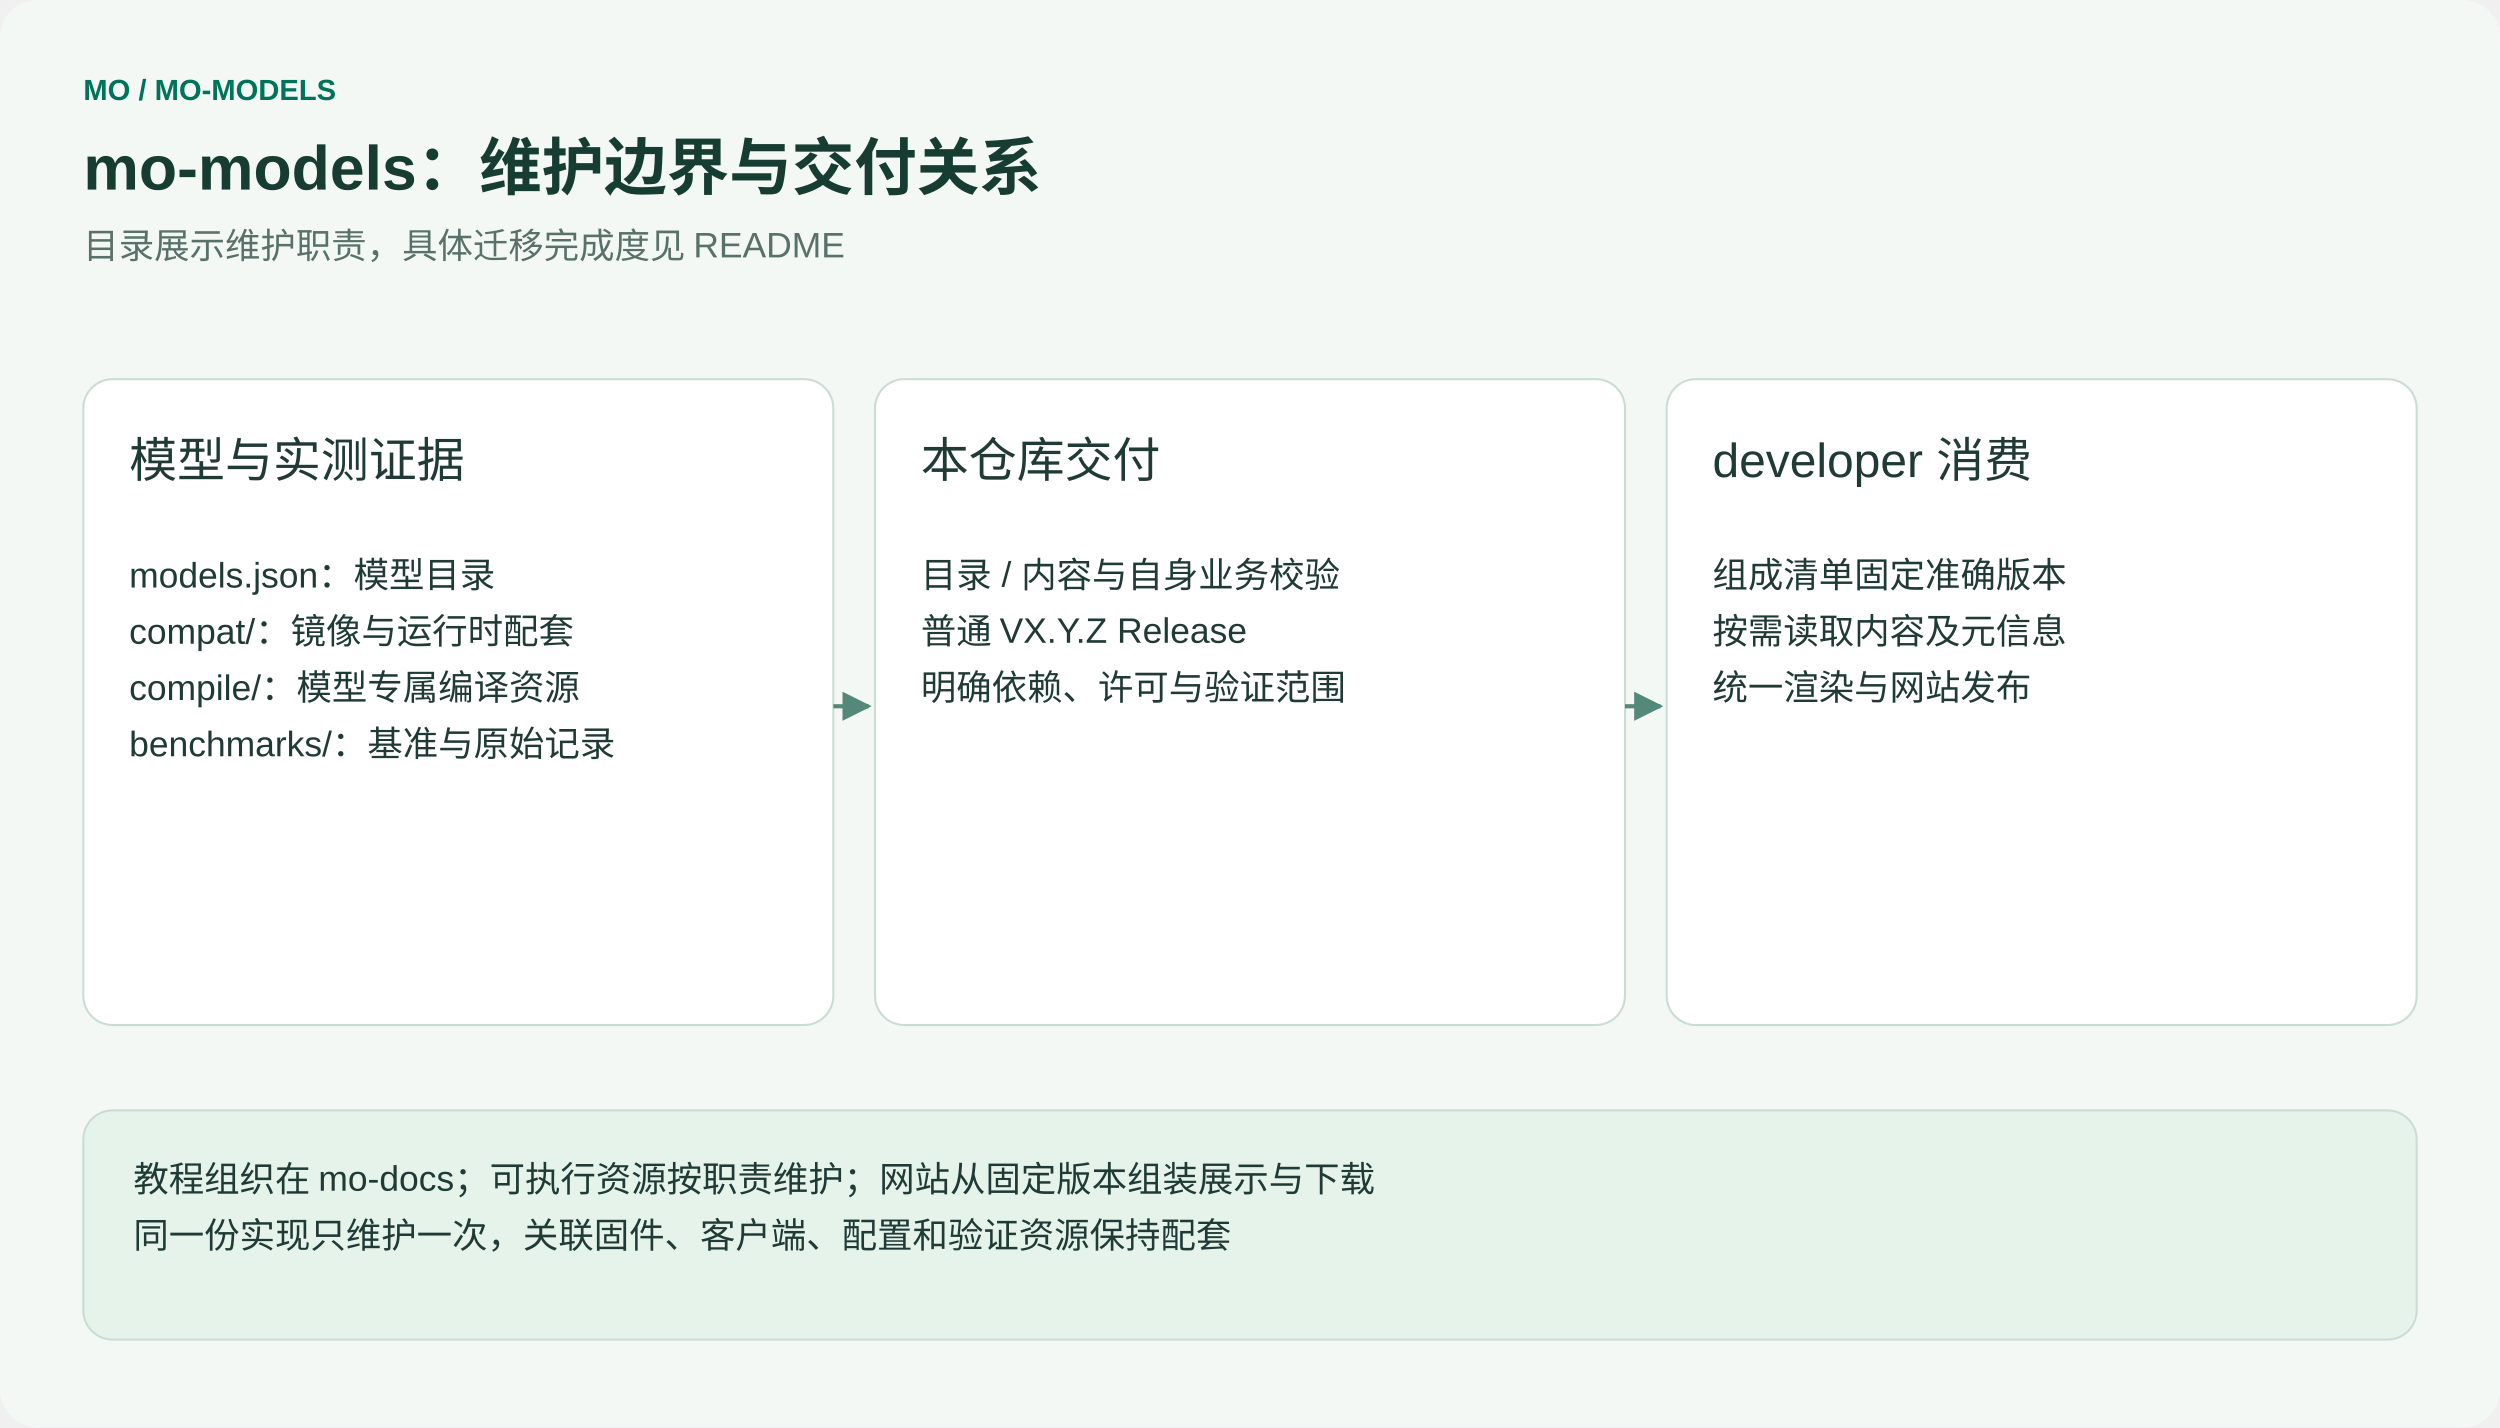
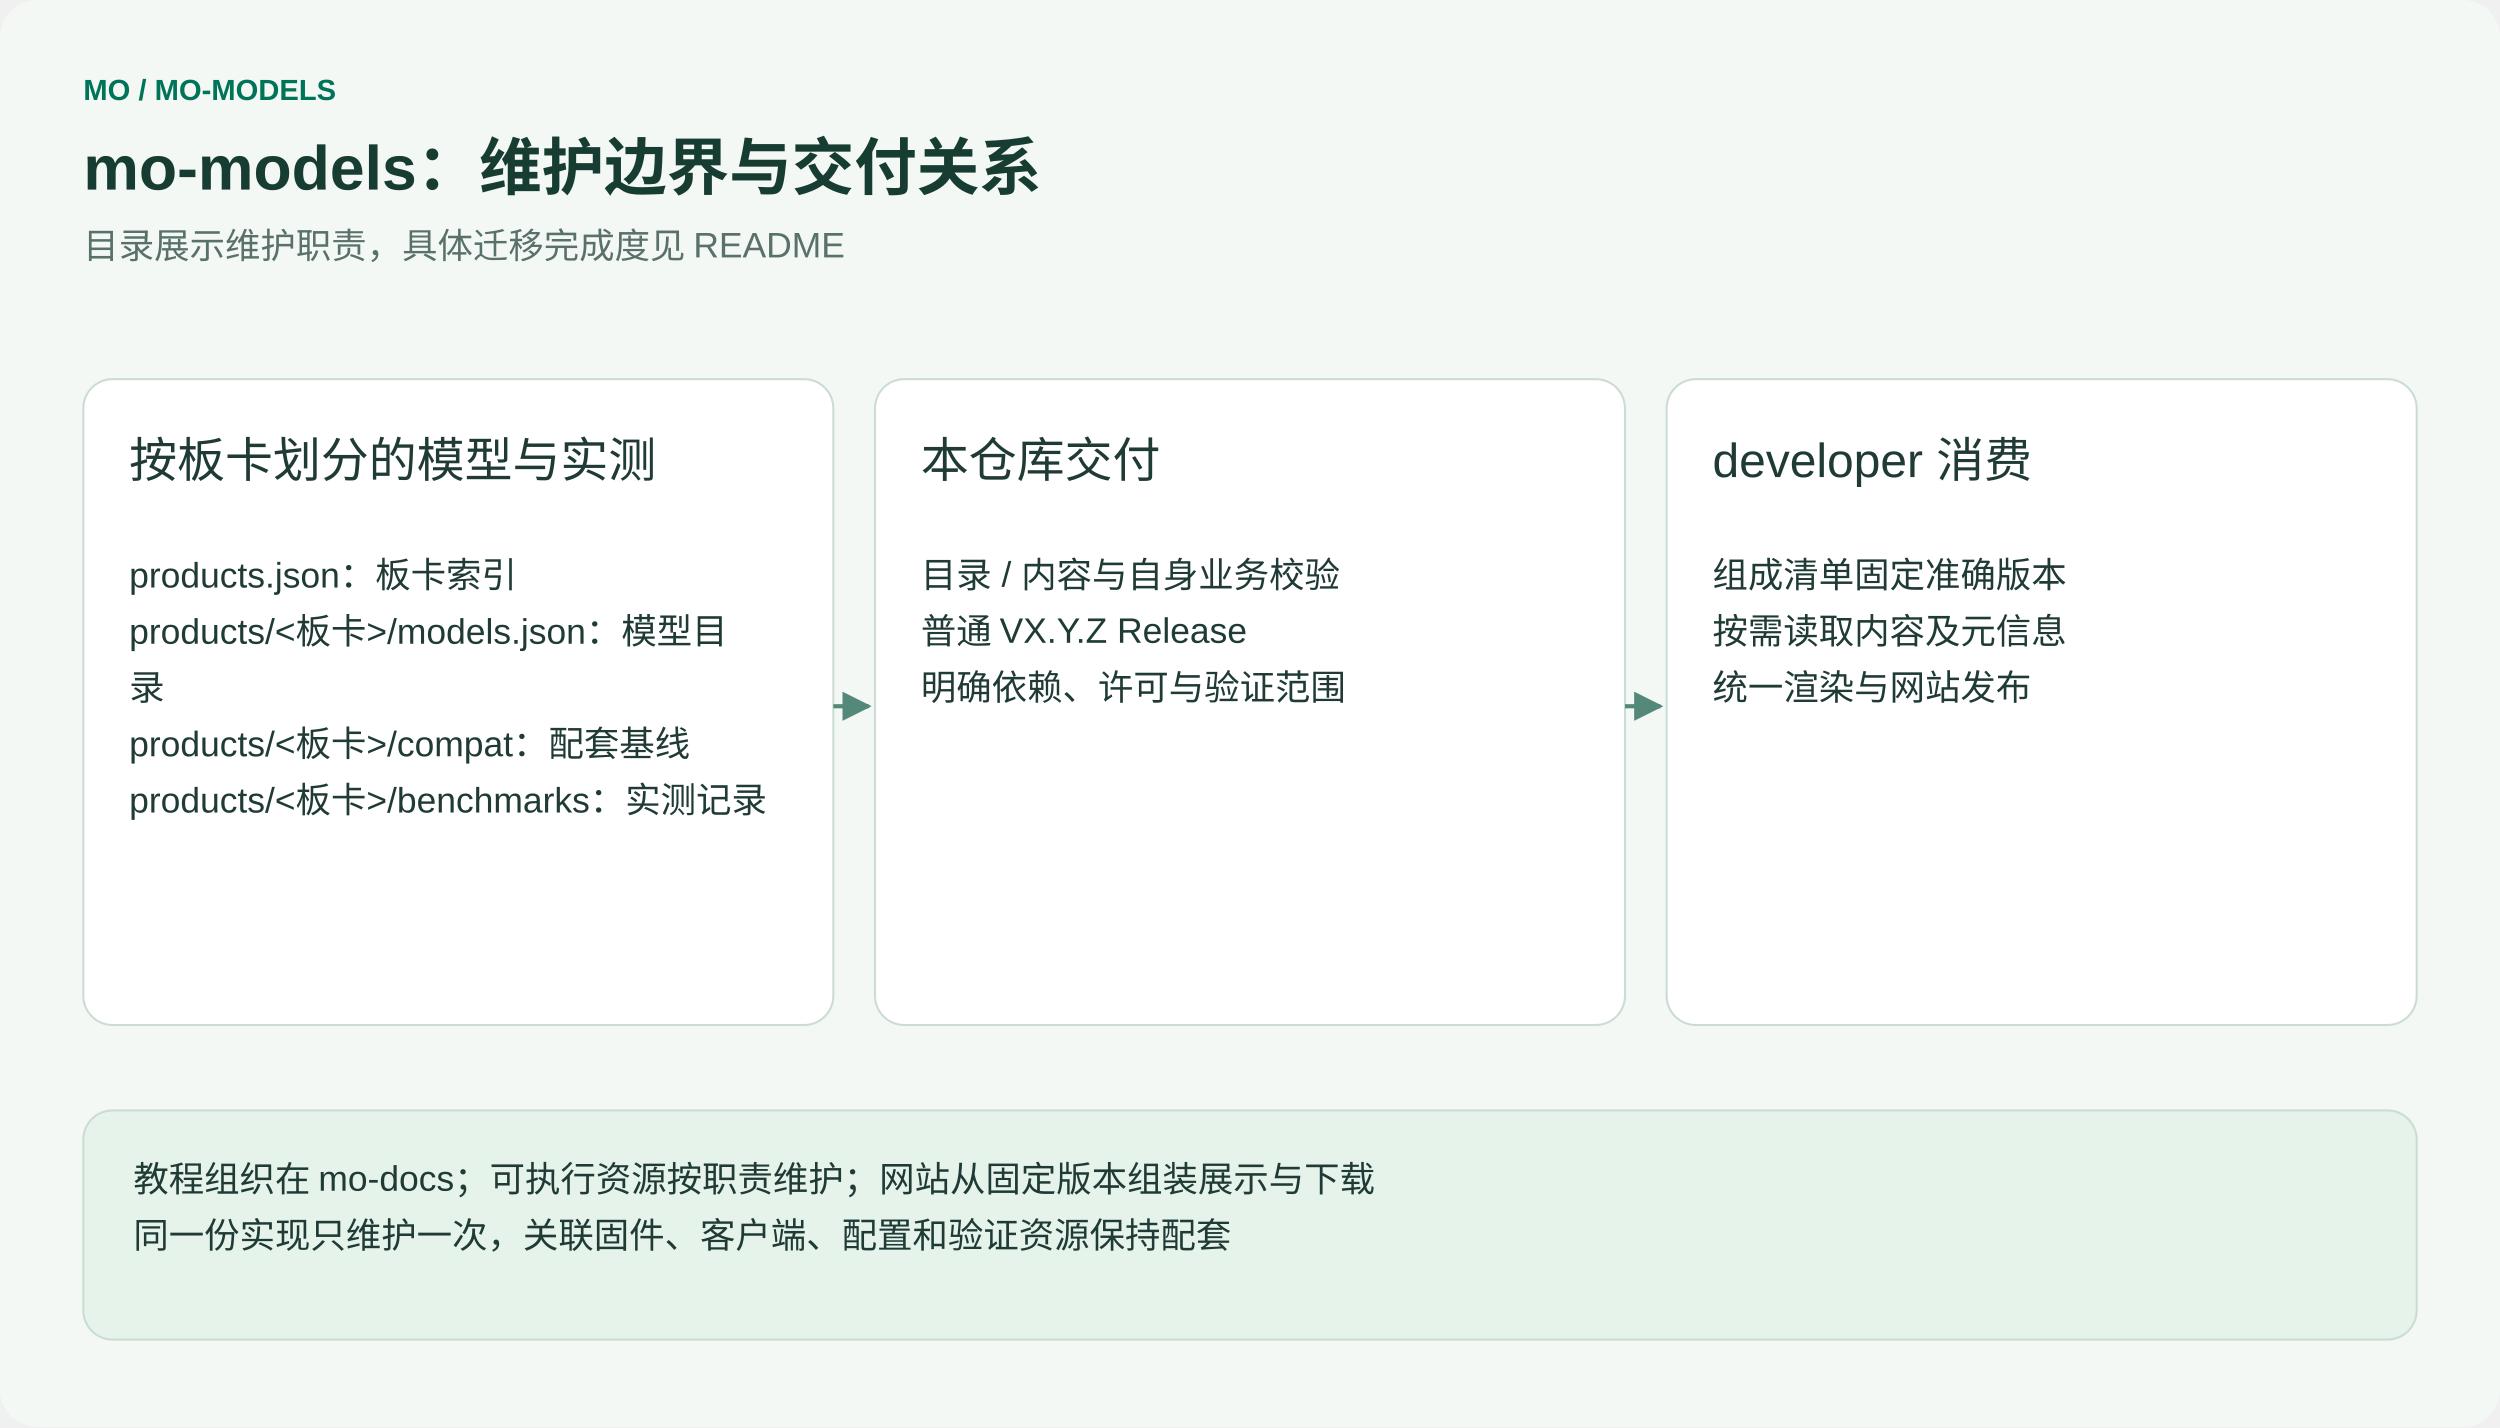
<svg xmlns="http://www.w3.org/2000/svg" viewBox="0 0 1200 685" role="img" aria-labelledby="title desc">
  <defs>
    <marker id="arrow" viewBox="0 0 10 10" refX="9" refY="5" markerWidth="7" markerHeight="7" orient="auto">
      <path d="M0 0 10 5 0 10z" fill="#548879" />
    </marker>
  </defs>
  <rect width="1200" height="685" rx="18" fill="#f4f8f5" />
  <g font-family="Arial, Noto Sans CJK SC, Microsoft YaHei, sans-serif">
    <text x="40" y="48" font-size="14" fill="#007458" font-weight="700">MO / MO-MODELS</text>
    <text x="40" y="91" font-size="30" fill="#173d32" font-weight="700">mo-models：维护边界与交付关系</text>
    <text x="40" y="124" font-size="17" fill="#59716a" font-weight="400">目录展示维护职责，具体迁移完成度见 README</text>
    <rect x="40" y="182" width="360" height="310" rx="14" fill="#fff" stroke="#cbdcd5" />
-     <text x="62" y="229" font-size="23" fill="#203b36" font-weight="400">模型与实测证据</text>
-     <text x="62" y="282" font-size="17" fill="#203b36" font-weight="400">models.json：模型目录</text>
-     <text x="62" y="309" font-size="17" fill="#203b36" font-weight="400">compat/：镜像与运行时配套</text>
-     <text x="62" y="336" font-size="17" fill="#203b36" font-weight="400">compile/：模型专属编译资源</text>
-     <text x="62" y="363" font-size="17" fill="#203b36" font-weight="400">benchmarks/：基准与原始记录</text>
+     <text x="62" y="229" font-size="23" fill="#203b36" font-weight="400">按板卡划分的模型与实测</text>
+     <text x="62" y="282" font-size="17" fill="#203b36" font-weight="400">products.json：板卡索引</text>
+     <text x="62" y="309" font-size="17" fill="#203b36" font-weight="400">products/&lt;板卡&gt;/models.json：模型目</text>
+     <text x="62" y="336" font-size="17" fill="#203b36" font-weight="400">录</text>
+     <text x="62" y="363" font-size="17" fill="#203b36" font-weight="400">products/&lt;板卡&gt;/compat：配套基线</text>
+     <text x="62" y="390" font-size="17" fill="#203b36" font-weight="400">products/&lt;板卡&gt;/benchmarks：实测记录</text>
    <path d="M400 339h17" fill="none" stroke="#548879" stroke-width="2" marker-end="url(#arrow)" />
    <rect x="420" y="182" width="360" height="310" rx="14" fill="#fff" stroke="#cbdcd5" />
    <text x="442" y="229" font-size="23" fill="#203b36" font-weight="400">本仓库交付</text>
    <text x="442" y="282" font-size="17" fill="#203b36" font-weight="400">目录 / 内容与自身业务校验</text>
    <text x="442" y="309" font-size="17" fill="#203b36" font-weight="400">普通 VX.Y.Z Release</text>
    <text x="442" y="336" font-size="17" fill="#203b36" font-weight="400">明确依赖、许可与验证范围</text>
    <path d="M780 339h17" fill="none" stroke="#548879" stroke-width="2" marker-end="url(#arrow)" />
    <rect x="800" y="182" width="360" height="310" rx="14" fill="#fff" stroke="#cbdcd5" />
    <text x="822" y="229" font-size="23" fill="#203b36" font-weight="400">developer 消费</text>
    <text x="822" y="282" font-size="17" fill="#203b36" font-weight="400">组成清单固定准确版本</text>
    <text x="822" y="309" font-size="17" fill="#203b36" font-weight="400">按需读取内容及元信息</text>
    <text x="822" y="336" font-size="17" fill="#203b36" font-weight="400">统一渲染与网站发布</text>
    <rect x="40" y="533" width="1120" height="110" rx="14" fill="#e5f3eb" stroke="#cbdcd5" />
    <text x="64" y="572" font-size="17" fill="#203b36" font-weight="400">教程组织在 mo-docs；可执行资源按职责维护；网站从固定版本组装展示与下载</text>
    <text x="64" y="599" font-size="17" fill="#203b36" font-weight="400">同一份实现只维护一次，关联固件、客户端、配置和验证资源保持配套</text>
  </g>
</svg>
